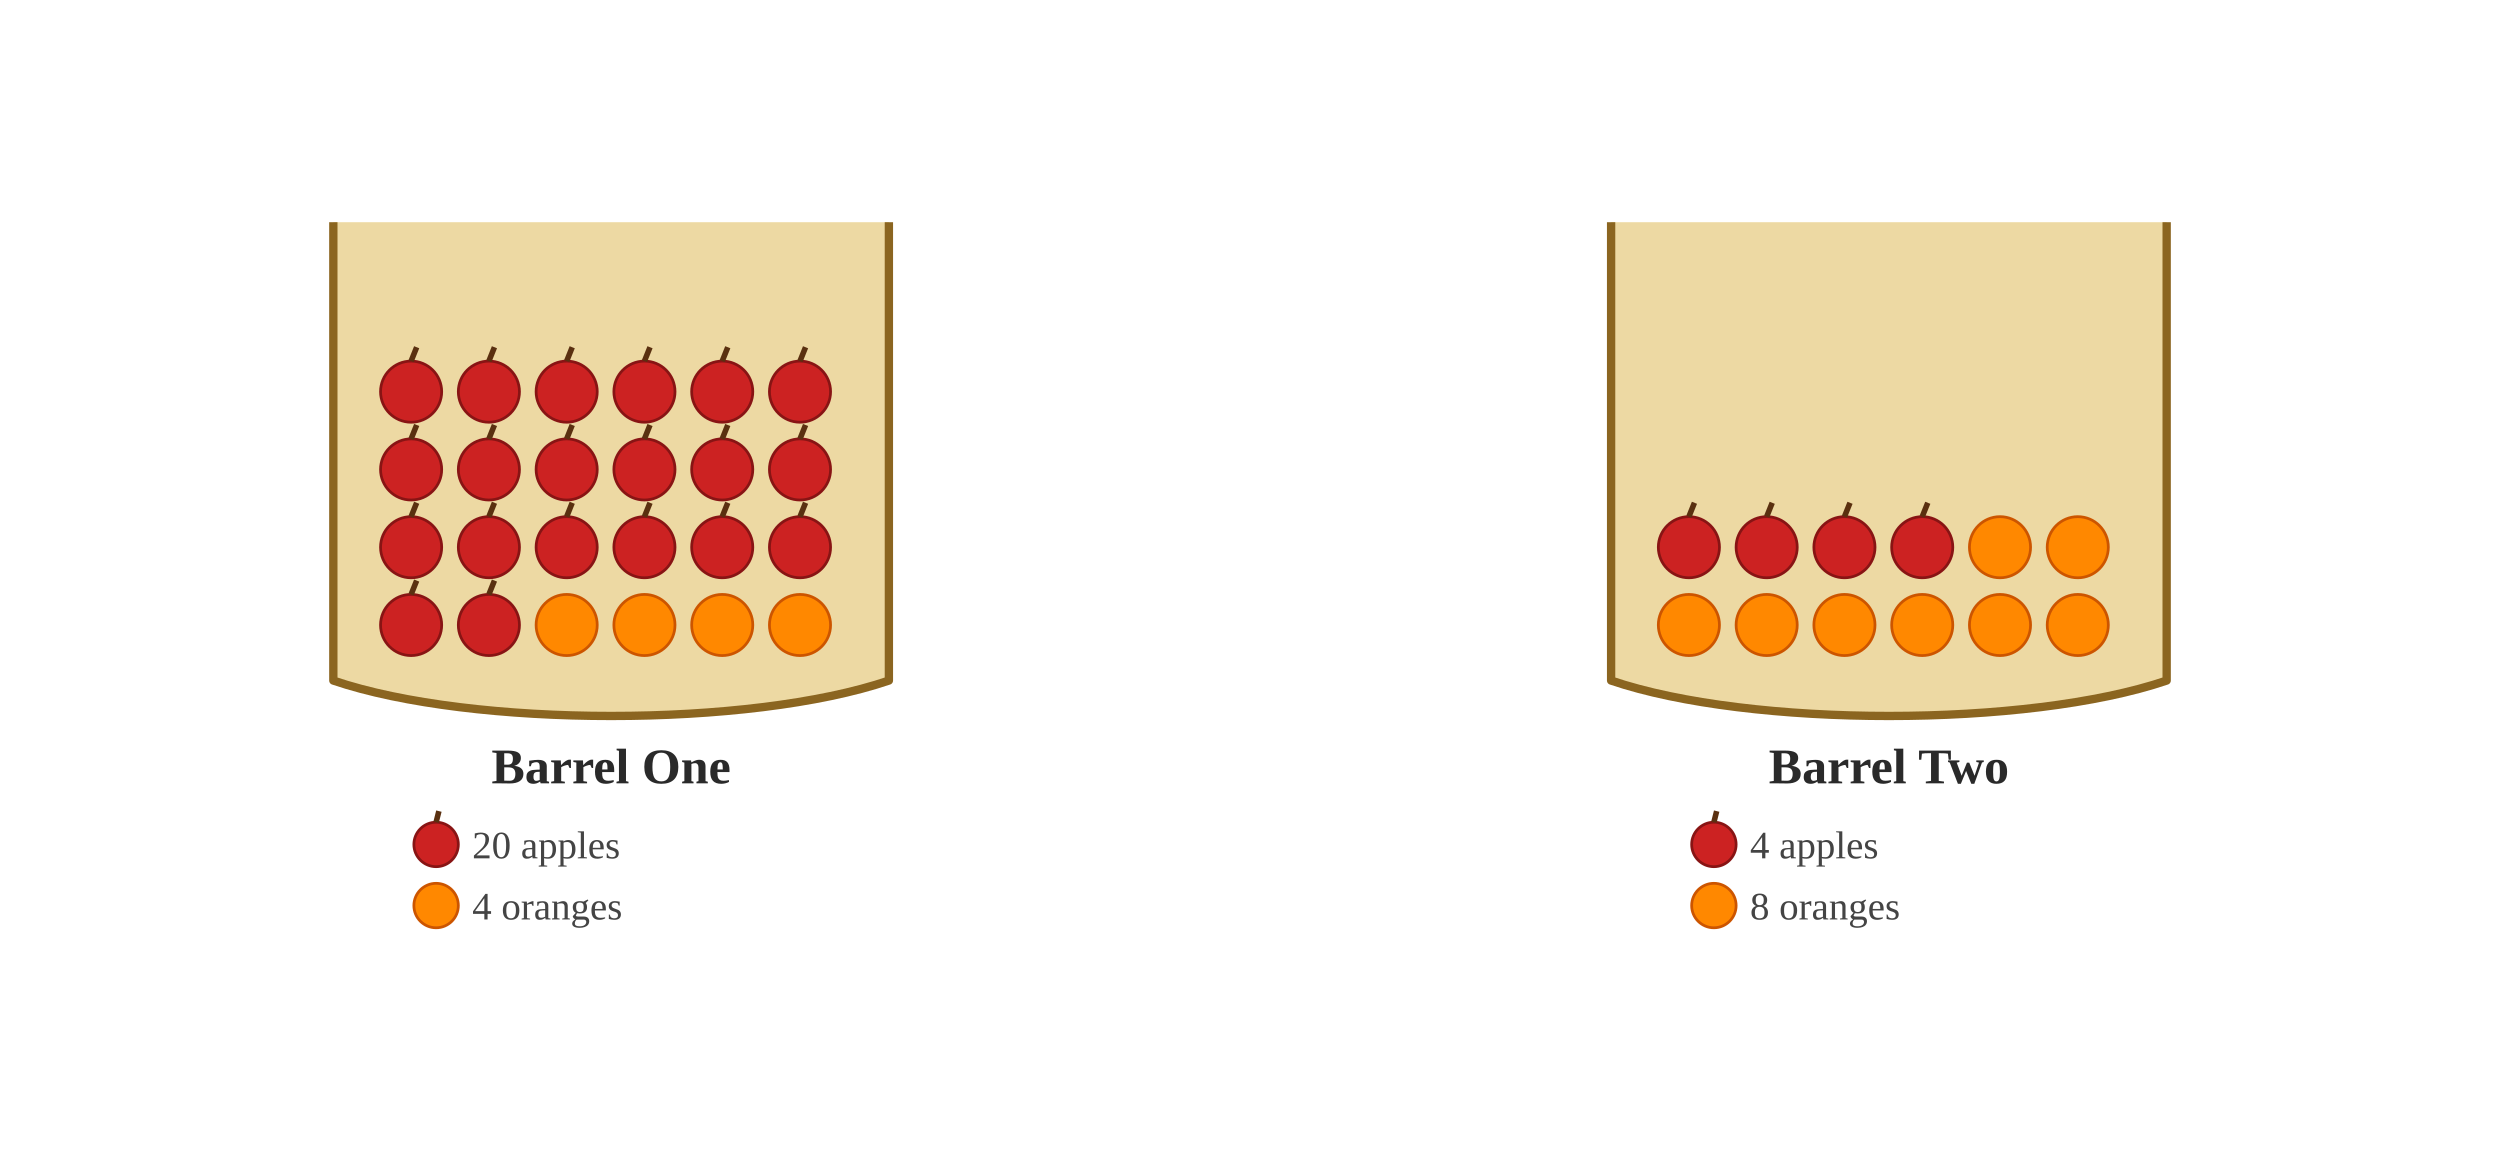
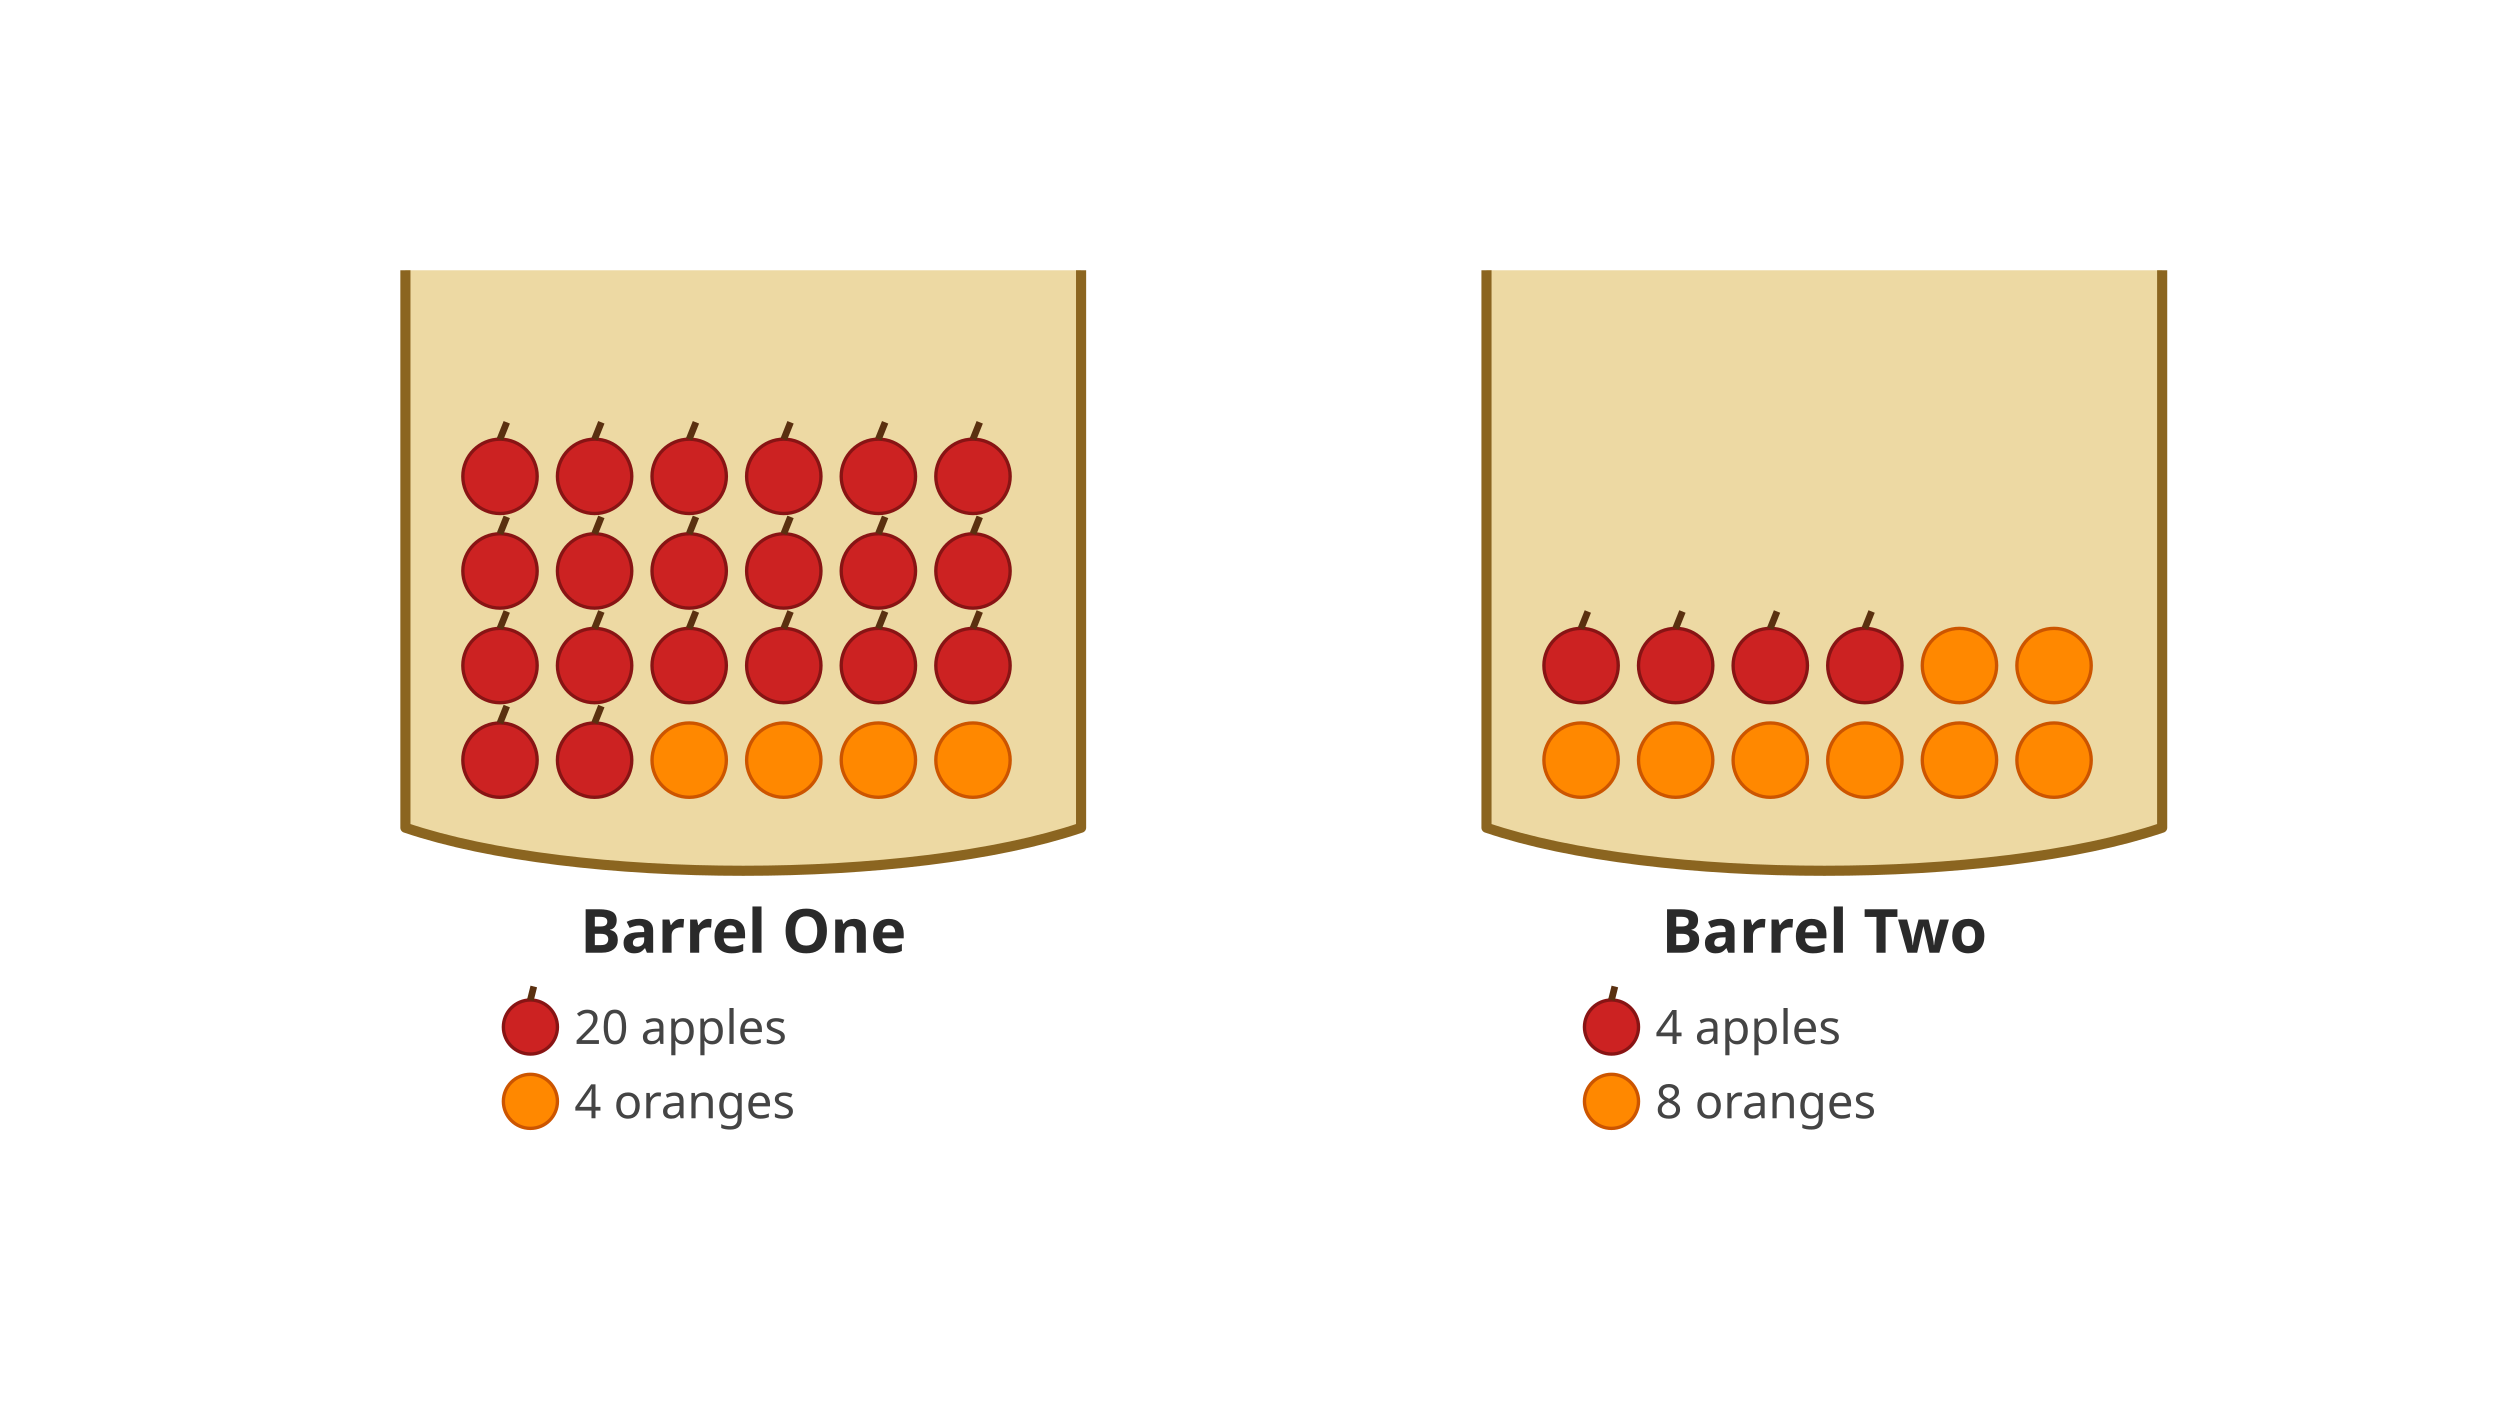
- <svg xmlns="http://www.w3.org/2000/svg" viewBox="0 0 900 420" width="900" height="420">
+ <svg xmlns="http://www.w3.org/2000/svg" viewBox="0 0 740 420" width="740" height="420">
  <defs>
    <clipPath id="b1clip">
      <rect x="120" y="75" width="200" height="175" />
    </clipPath>
    <clipPath id="b2clip">
-       <rect x="580" y="75" width="200" height="175" />
+       <rect x="440" y="75" width="200" height="175" />
    </clipPath>
  </defs>
  <path d="M 120,80 L 120,245 C 170,262 270,262 320,245 L 320,80 Z" fill="#EDD9A3" stroke="none" />
  <circle cx="148" cy="141" r="11" fill="#CC2222" stroke="#881414" stroke-width="1" clip-path="url(#b1clip)" />
  <circle cx="176" cy="141" r="11" fill="#CC2222" stroke="#881414" stroke-width="1" clip-path="url(#b1clip)" />
  <circle cx="204" cy="141" r="11" fill="#CC2222" stroke="#881414" stroke-width="1" clip-path="url(#b1clip)" />
  <circle cx="232" cy="141" r="11" fill="#CC2222" stroke="#881414" stroke-width="1" clip-path="url(#b1clip)" />
  <circle cx="260" cy="141" r="11" fill="#CC2222" stroke="#881414" stroke-width="1" clip-path="url(#b1clip)" />
  <circle cx="288" cy="141" r="11" fill="#CC2222" stroke="#881414" stroke-width="1" clip-path="url(#b1clip)" />
  <line x1="148" y1="130" x2="150" y2="125" stroke="#5A3010" stroke-width="2" clip-path="url(#b1clip)" />
  <line x1="176" y1="130" x2="178" y2="125" stroke="#5A3010" stroke-width="2" clip-path="url(#b1clip)" />
  <line x1="204" y1="130" x2="206" y2="125" stroke="#5A3010" stroke-width="2" clip-path="url(#b1clip)" />
  <line x1="232" y1="130" x2="234" y2="125" stroke="#5A3010" stroke-width="2" clip-path="url(#b1clip)" />
  <line x1="260" y1="130" x2="262" y2="125" stroke="#5A3010" stroke-width="2" clip-path="url(#b1clip)" />
  <line x1="288" y1="130" x2="290" y2="125" stroke="#5A3010" stroke-width="2" clip-path="url(#b1clip)" />
  <circle cx="148" cy="169" r="11" fill="#CC2222" stroke="#881414" stroke-width="1" clip-path="url(#b1clip)" />
  <circle cx="176" cy="169" r="11" fill="#CC2222" stroke="#881414" stroke-width="1" clip-path="url(#b1clip)" />
  <circle cx="204" cy="169" r="11" fill="#CC2222" stroke="#881414" stroke-width="1" clip-path="url(#b1clip)" />
  <circle cx="232" cy="169" r="11" fill="#CC2222" stroke="#881414" stroke-width="1" clip-path="url(#b1clip)" />
  <circle cx="260" cy="169" r="11" fill="#CC2222" stroke="#881414" stroke-width="1" clip-path="url(#b1clip)" />
  <circle cx="288" cy="169" r="11" fill="#CC2222" stroke="#881414" stroke-width="1" clip-path="url(#b1clip)" />
  <line x1="148" y1="158" x2="150" y2="153" stroke="#5A3010" stroke-width="2" clip-path="url(#b1clip)" />
  <line x1="176" y1="158" x2="178" y2="153" stroke="#5A3010" stroke-width="2" clip-path="url(#b1clip)" />
  <line x1="204" y1="158" x2="206" y2="153" stroke="#5A3010" stroke-width="2" clip-path="url(#b1clip)" />
  <line x1="232" y1="158" x2="234" y2="153" stroke="#5A3010" stroke-width="2" clip-path="url(#b1clip)" />
  <line x1="260" y1="158" x2="262" y2="153" stroke="#5A3010" stroke-width="2" clip-path="url(#b1clip)" />
  <line x1="288" y1="158" x2="290" y2="153" stroke="#5A3010" stroke-width="2" clip-path="url(#b1clip)" />
  <circle cx="148" cy="197" r="11" fill="#CC2222" stroke="#881414" stroke-width="1" clip-path="url(#b1clip)" />
  <circle cx="176" cy="197" r="11" fill="#CC2222" stroke="#881414" stroke-width="1" clip-path="url(#b1clip)" />
  <circle cx="204" cy="197" r="11" fill="#CC2222" stroke="#881414" stroke-width="1" clip-path="url(#b1clip)" />
  <circle cx="232" cy="197" r="11" fill="#CC2222" stroke="#881414" stroke-width="1" clip-path="url(#b1clip)" />
  <circle cx="260" cy="197" r="11" fill="#CC2222" stroke="#881414" stroke-width="1" clip-path="url(#b1clip)" />
  <circle cx="288" cy="197" r="11" fill="#CC2222" stroke="#881414" stroke-width="1" clip-path="url(#b1clip)" />
  <line x1="148" y1="186" x2="150" y2="181" stroke="#5A3010" stroke-width="2" clip-path="url(#b1clip)" />
  <line x1="176" y1="186" x2="178" y2="181" stroke="#5A3010" stroke-width="2" clip-path="url(#b1clip)" />
  <line x1="204" y1="186" x2="206" y2="181" stroke="#5A3010" stroke-width="2" clip-path="url(#b1clip)" />
  <line x1="232" y1="186" x2="234" y2="181" stroke="#5A3010" stroke-width="2" clip-path="url(#b1clip)" />
  <line x1="260" y1="186" x2="262" y2="181" stroke="#5A3010" stroke-width="2" clip-path="url(#b1clip)" />
  <line x1="288" y1="186" x2="290" y2="181" stroke="#5A3010" stroke-width="2" clip-path="url(#b1clip)" />
  <circle cx="148" cy="225" r="11" fill="#CC2222" stroke="#881414" stroke-width="1" clip-path="url(#b1clip)" />
  <circle cx="176" cy="225" r="11" fill="#CC2222" stroke="#881414" stroke-width="1" clip-path="url(#b1clip)" />
  <line x1="148" y1="214" x2="150" y2="209" stroke="#5A3010" stroke-width="2" clip-path="url(#b1clip)" />
  <line x1="176" y1="214" x2="178" y2="209" stroke="#5A3010" stroke-width="2" clip-path="url(#b1clip)" />
  <circle cx="204" cy="225" r="11" fill="#FF8800" stroke="#CC5500" stroke-width="1" clip-path="url(#b1clip)" />
  <circle cx="232" cy="225" r="11" fill="#FF8800" stroke="#CC5500" stroke-width="1" clip-path="url(#b1clip)" />
  <circle cx="260" cy="225" r="11" fill="#FF8800" stroke="#CC5500" stroke-width="1" clip-path="url(#b1clip)" />
  <circle cx="288" cy="225" r="11" fill="#FF8800" stroke="#CC5500" stroke-width="1" clip-path="url(#b1clip)" />
  <path d="M 120,80 L 120,245 C 170,262 270,262 320,245 L 320,80" fill="none" stroke="#8B6520" stroke-width="3" stroke-linejoin="round" />
-   <text x="220" y="282" font-size="18" font-weight="bold" text-anchor="middle" fill="#2A2A2A">Barrel One</text>
+   <text x="220" y="282" font-family="sans-serif" font-size="18" font-weight="bold" text-anchor="middle" fill="#2A2A2A">Barrel One</text>
  <circle cx="157" cy="304" r="8" fill="#CC2222" stroke="#881414" stroke-width="1" />
  <line x1="157" y1="296" x2="158" y2="292" stroke="#5A3010" stroke-width="2" />
-   <text x="170" y="309" font-size="14" fill="#444">20 apples</text>
+   <text x="170" y="309" font-family="sans-serif" font-size="14" fill="#444">20 apples</text>
  <circle cx="157" cy="326" r="8" fill="#FF8800" stroke="#CC5500" stroke-width="1" />
-   <text x="170" y="331" font-size="14" fill="#444">4 oranges</text>
-   <path d="M 580,80 L 580,245 C 630,262 730,262 780,245 L 780,80 Z" fill="#EDD9A3" stroke="none" />
-   <circle cx="608" cy="197" r="11" fill="#CC2222" stroke="#881414" stroke-width="1" clip-path="url(#b2clip)" />
-   <circle cx="636" cy="197" r="11" fill="#CC2222" stroke="#881414" stroke-width="1" clip-path="url(#b2clip)" />
-   <circle cx="664" cy="197" r="11" fill="#CC2222" stroke="#881414" stroke-width="1" clip-path="url(#b2clip)" />
-   <circle cx="692" cy="197" r="11" fill="#CC2222" stroke="#881414" stroke-width="1" clip-path="url(#b2clip)" />
-   <line x1="608" y1="186" x2="610" y2="181" stroke="#5A3010" stroke-width="2" clip-path="url(#b2clip)" />
-   <line x1="636" y1="186" x2="638" y2="181" stroke="#5A3010" stroke-width="2" clip-path="url(#b2clip)" />
-   <line x1="664" y1="186" x2="666" y2="181" stroke="#5A3010" stroke-width="2" clip-path="url(#b2clip)" />
-   <line x1="692" y1="186" x2="694" y2="181" stroke="#5A3010" stroke-width="2" clip-path="url(#b2clip)" />
-   <circle cx="720" cy="197" r="11" fill="#FF8800" stroke="#CC5500" stroke-width="1" clip-path="url(#b2clip)" />
-   <circle cx="748" cy="197" r="11" fill="#FF8800" stroke="#CC5500" stroke-width="1" clip-path="url(#b2clip)" />
+   <text x="170" y="331" font-family="sans-serif" font-size="14" fill="#444">4 oranges</text>
+   <path d="M 440,80 L 440,245 C 490,262 590,262 640,245 L 640,80 Z" fill="#EDD9A3" stroke="none" />
+   <circle cx="468" cy="197" r="11" fill="#CC2222" stroke="#881414" stroke-width="1" clip-path="url(#b2clip)" />
+   <circle cx="496" cy="197" r="11" fill="#CC2222" stroke="#881414" stroke-width="1" clip-path="url(#b2clip)" />
+   <circle cx="524" cy="197" r="11" fill="#CC2222" stroke="#881414" stroke-width="1" clip-path="url(#b2clip)" />
+   <circle cx="552" cy="197" r="11" fill="#CC2222" stroke="#881414" stroke-width="1" clip-path="url(#b2clip)" />
+   <line x1="468" y1="186" x2="470" y2="181" stroke="#5A3010" stroke-width="2" clip-path="url(#b2clip)" />
+   <line x1="496" y1="186" x2="498" y2="181" stroke="#5A3010" stroke-width="2" clip-path="url(#b2clip)" />
+   <line x1="524" y1="186" x2="526" y2="181" stroke="#5A3010" stroke-width="2" clip-path="url(#b2clip)" />
+   <line x1="552" y1="186" x2="554" y2="181" stroke="#5A3010" stroke-width="2" clip-path="url(#b2clip)" />
+   <circle cx="580" cy="197" r="11" fill="#FF8800" stroke="#CC5500" stroke-width="1" clip-path="url(#b2clip)" />
+   <circle cx="608" cy="197" r="11" fill="#FF8800" stroke="#CC5500" stroke-width="1" clip-path="url(#b2clip)" />
+   <circle cx="468" cy="225" r="11" fill="#FF8800" stroke="#CC5500" stroke-width="1" clip-path="url(#b2clip)" />
+   <circle cx="496" cy="225" r="11" fill="#FF8800" stroke="#CC5500" stroke-width="1" clip-path="url(#b2clip)" />
+   <circle cx="524" cy="225" r="11" fill="#FF8800" stroke="#CC5500" stroke-width="1" clip-path="url(#b2clip)" />
+   <circle cx="552" cy="225" r="11" fill="#FF8800" stroke="#CC5500" stroke-width="1" clip-path="url(#b2clip)" />
+   <circle cx="580" cy="225" r="11" fill="#FF8800" stroke="#CC5500" stroke-width="1" clip-path="url(#b2clip)" />
  <circle cx="608" cy="225" r="11" fill="#FF8800" stroke="#CC5500" stroke-width="1" clip-path="url(#b2clip)" />
-   <circle cx="636" cy="225" r="11" fill="#FF8800" stroke="#CC5500" stroke-width="1" clip-path="url(#b2clip)" />
-   <circle cx="664" cy="225" r="11" fill="#FF8800" stroke="#CC5500" stroke-width="1" clip-path="url(#b2clip)" />
-   <circle cx="692" cy="225" r="11" fill="#FF8800" stroke="#CC5500" stroke-width="1" clip-path="url(#b2clip)" />
-   <circle cx="720" cy="225" r="11" fill="#FF8800" stroke="#CC5500" stroke-width="1" clip-path="url(#b2clip)" />
-   <circle cx="748" cy="225" r="11" fill="#FF8800" stroke="#CC5500" stroke-width="1" clip-path="url(#b2clip)" />
-   <path d="M 580,80 L 580,245 C 630,262 730,262 780,245 L 780,80" fill="none" stroke="#8B6520" stroke-width="3" stroke-linejoin="round" />
-   <text x="680" y="282" font-size="18" font-weight="bold" text-anchor="middle" fill="#2A2A2A">Barrel Two</text>
-   <circle cx="617" cy="304" r="8" fill="#CC2222" stroke="#881414" stroke-width="1" />
-   <line x1="617" y1="296" x2="618" y2="292" stroke="#5A3010" stroke-width="2" />
-   <text x="630" y="309" font-size="14" fill="#444">4 apples</text>
-   <circle cx="617" cy="326" r="8" fill="#FF8800" stroke="#CC5500" stroke-width="1" />
-   <text x="630" y="331" font-size="14" fill="#444">8 oranges</text>
+   <path d="M 440,80 L 440,245 C 490,262 590,262 640,245 L 640,80" fill="none" stroke="#8B6520" stroke-width="3" stroke-linejoin="round" />
+   <text x="540" y="282" font-family="sans-serif" font-size="18" font-weight="bold" text-anchor="middle" fill="#2A2A2A">Barrel Two</text>
+   <circle cx="477" cy="304" r="8" fill="#CC2222" stroke="#881414" stroke-width="1" />
+   <line x1="477" y1="296" x2="478" y2="292" stroke="#5A3010" stroke-width="2" />
+   <text x="490" y="309" font-family="sans-serif" font-size="14" fill="#444">4 apples</text>
+   <circle cx="477" cy="326" r="8" fill="#FF8800" stroke="#CC5500" stroke-width="1" />
+   <text x="490" y="331" font-family="sans-serif" font-size="14" fill="#444">8 oranges</text>
</svg>
